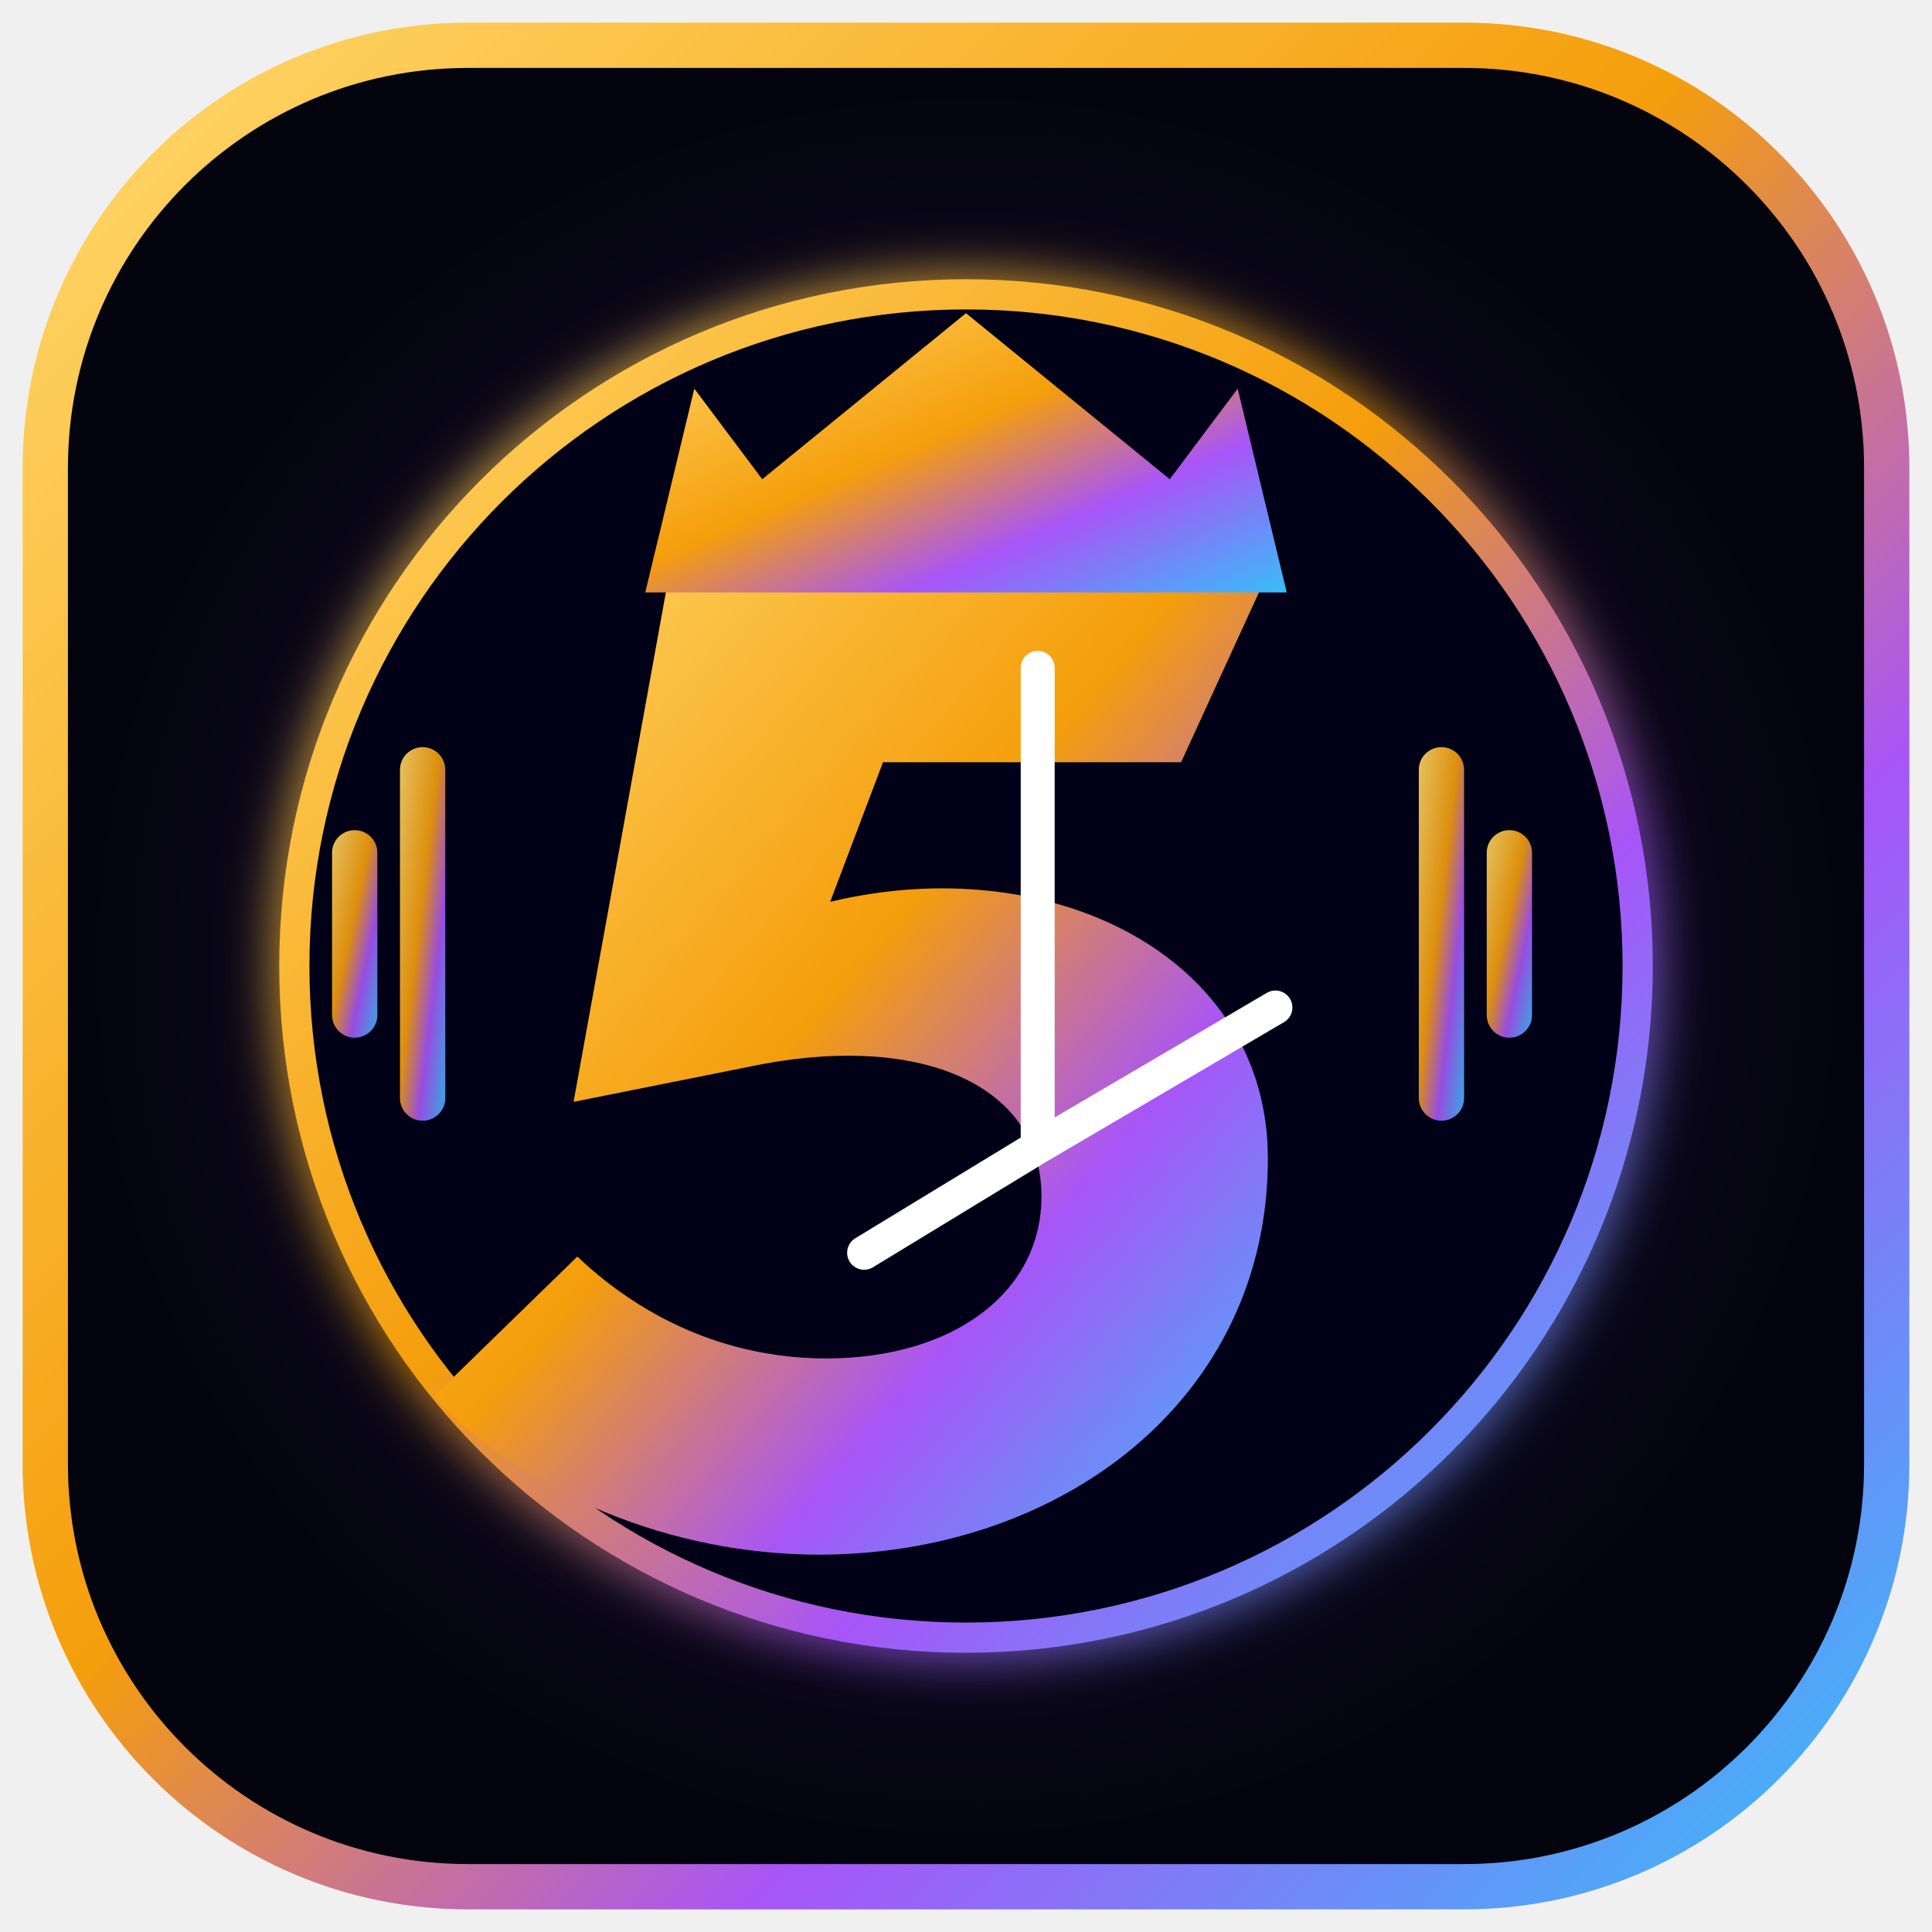
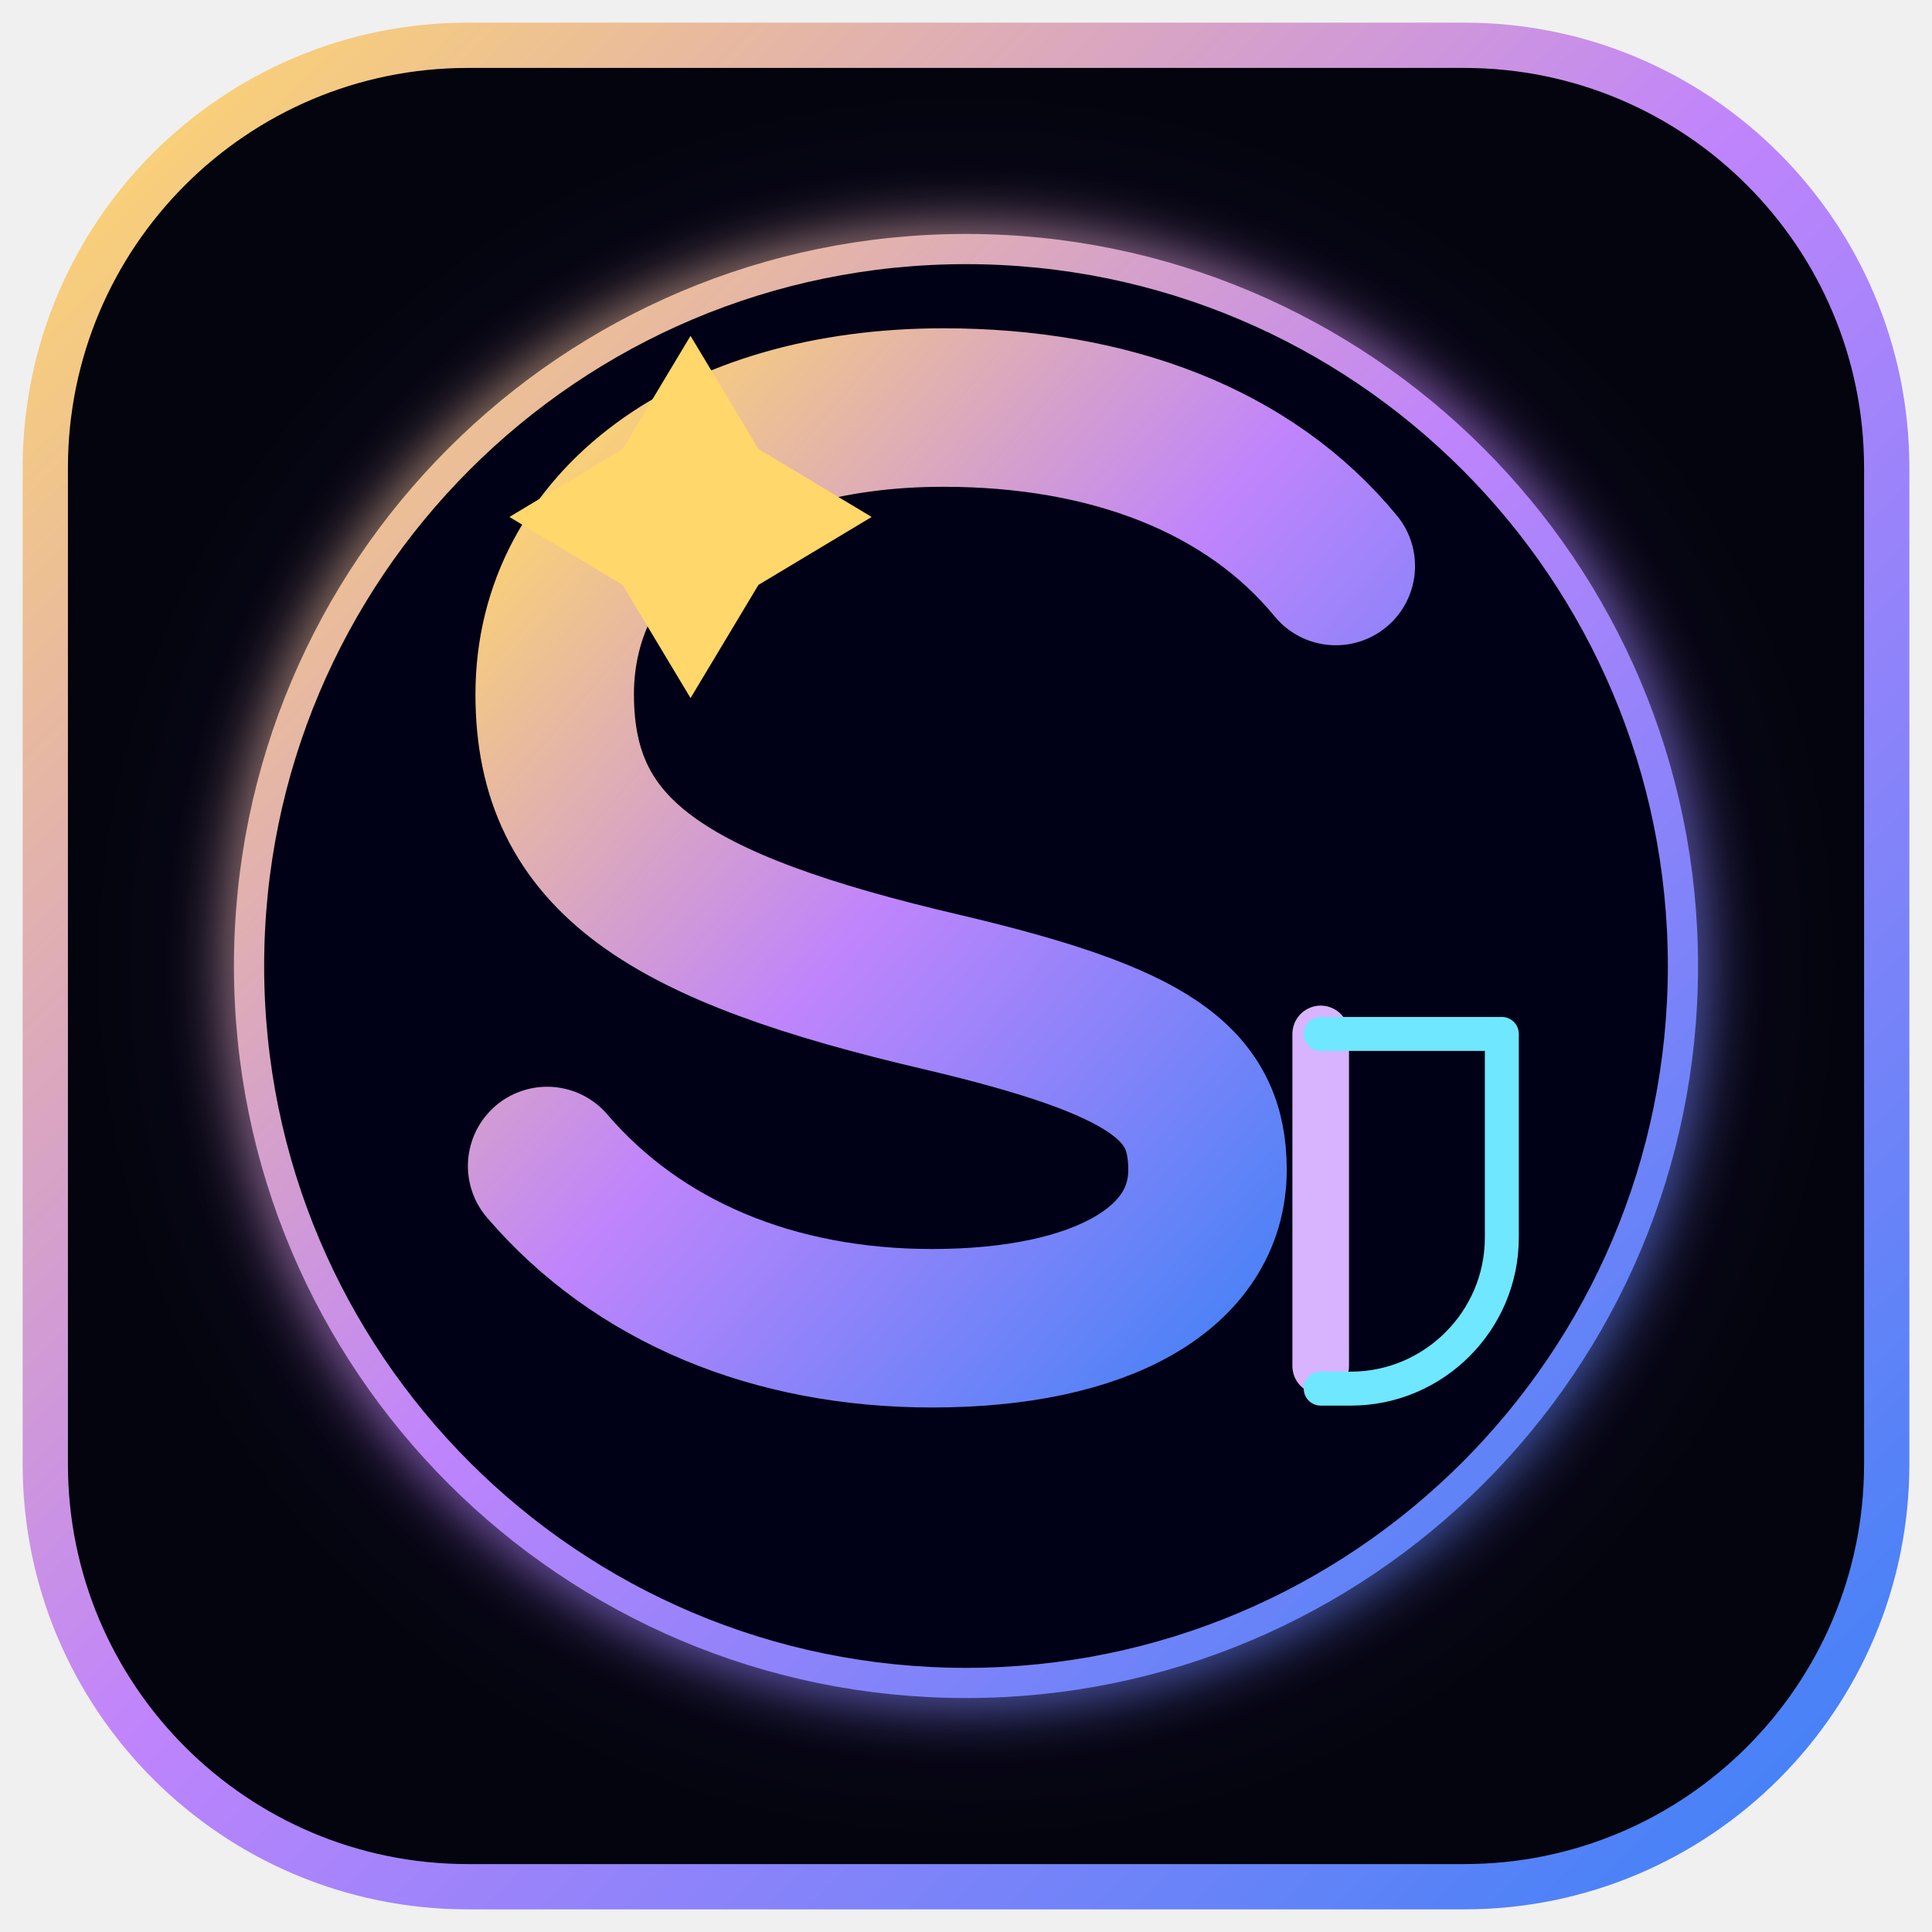
- <svg xmlns="http://www.w3.org/2000/svg" viewBox="0 0 512 512">
+ <svg xmlns="http://www.w3.org/2000/svg" viewBox="0 0 512 512" role="img" aria-label="SALVIAN AI logo">
  <defs>
    <linearGradient id="g" x1="0" y1="0" x2="1" y2="1">
-       <stop stop-color="#ffd76a" />
-       <stop offset=".45" stop-color="#f59e0b" />
-       <stop offset=".7" stop-color="#a855f7" />
-       <stop offset="1" stop-color="#38bdf8" />
+       <stop offset="0" stop-color="#ffd86a" />
+       <stop offset=".48" stop-color="#c084fc" />
+       <stop offset="1" stop-color="#3b82f6" />
    </linearGradient>
    <radialGradient id="bg">
      <stop stop-color="#241044" />
      <stop offset="1" stop-color="#03040d" />
    </radialGradient>
    <filter id="glow">
-       <feGaussianBlur stdDeviation="7" result="b" />
+       <feGaussianBlur stdDeviation="8" result="b" />
      <feMerge>
        <feMergeNode in="b" />
        <feMergeNode in="SourceGraphic" />
      </feMerge>
    </filter>
  </defs>
  <rect x="12" y="12" width="488" height="488" rx="112" fill="url(#bg)" stroke="url(#g)" stroke-width="12" />
-   <circle cx="256" cy="256" r="178" fill="#050612" stroke="url(#g)" stroke-width="8" filter="url(#glow)" />
-   <path d="M177 154h158l-22 48H234l-14 37c58-14 116 14 116 68 0 64-55 105-119 105-39 0-78-16-102-42l38-37c19 18 42 27 66 27 33 0 57-17 57-43 0-29-31-43-74-35l-50 10 25-138z" fill="url(#g)" />
-   <path d="M275 177v127m0 0 63-37m-63 37-46 28" fill="none" stroke="#fff" stroke-width="9" stroke-linecap="round" />
-   <path d="M184 103l18 24 54-44 54 44 18-24 13 54H171z" fill="url(#g)" />
-   <g fill="url(#g)" opacity=".9">
-     <rect x="88" y="220" width="12" height="55" rx="6" />
-     <rect x="106" y="198" width="12" height="99" rx="6" />
-     <rect x="394" y="220" width="12" height="55" rx="6" />
-     <rect x="376" y="198" width="12" height="99" rx="6" />
-   </g>
+   <circle cx="256" cy="256" r="190" fill="#050612" stroke="url(#g)" stroke-width="8" filter="url(#glow)" />
+   <path d="M354 150C331 122 294 108 250 108c-61 0-103 31-103 76 0 43 30 62 103 79 55 13 70 24 70 47 0 26-28 42-73 42-42 0-78-15-102-43" fill="none" stroke="url(#g)" stroke-width="42" stroke-linecap="round" stroke-linejoin="round" />
+   <path d="M350 362v-88" fill="none" stroke="#d8b4fe" stroke-width="15" stroke-linecap="round" />
+   <path d="M350 274h48v54c0 22-18 40-40 40h-8" fill="none" stroke="#6ee7ff" stroke-width="9" stroke-linecap="round" stroke-linejoin="round" />
+   <path d="M165 119l18-30 18 30 30 18-30 18-18 30-18-30-30-18z" fill="#ffd76a" />
</svg>
